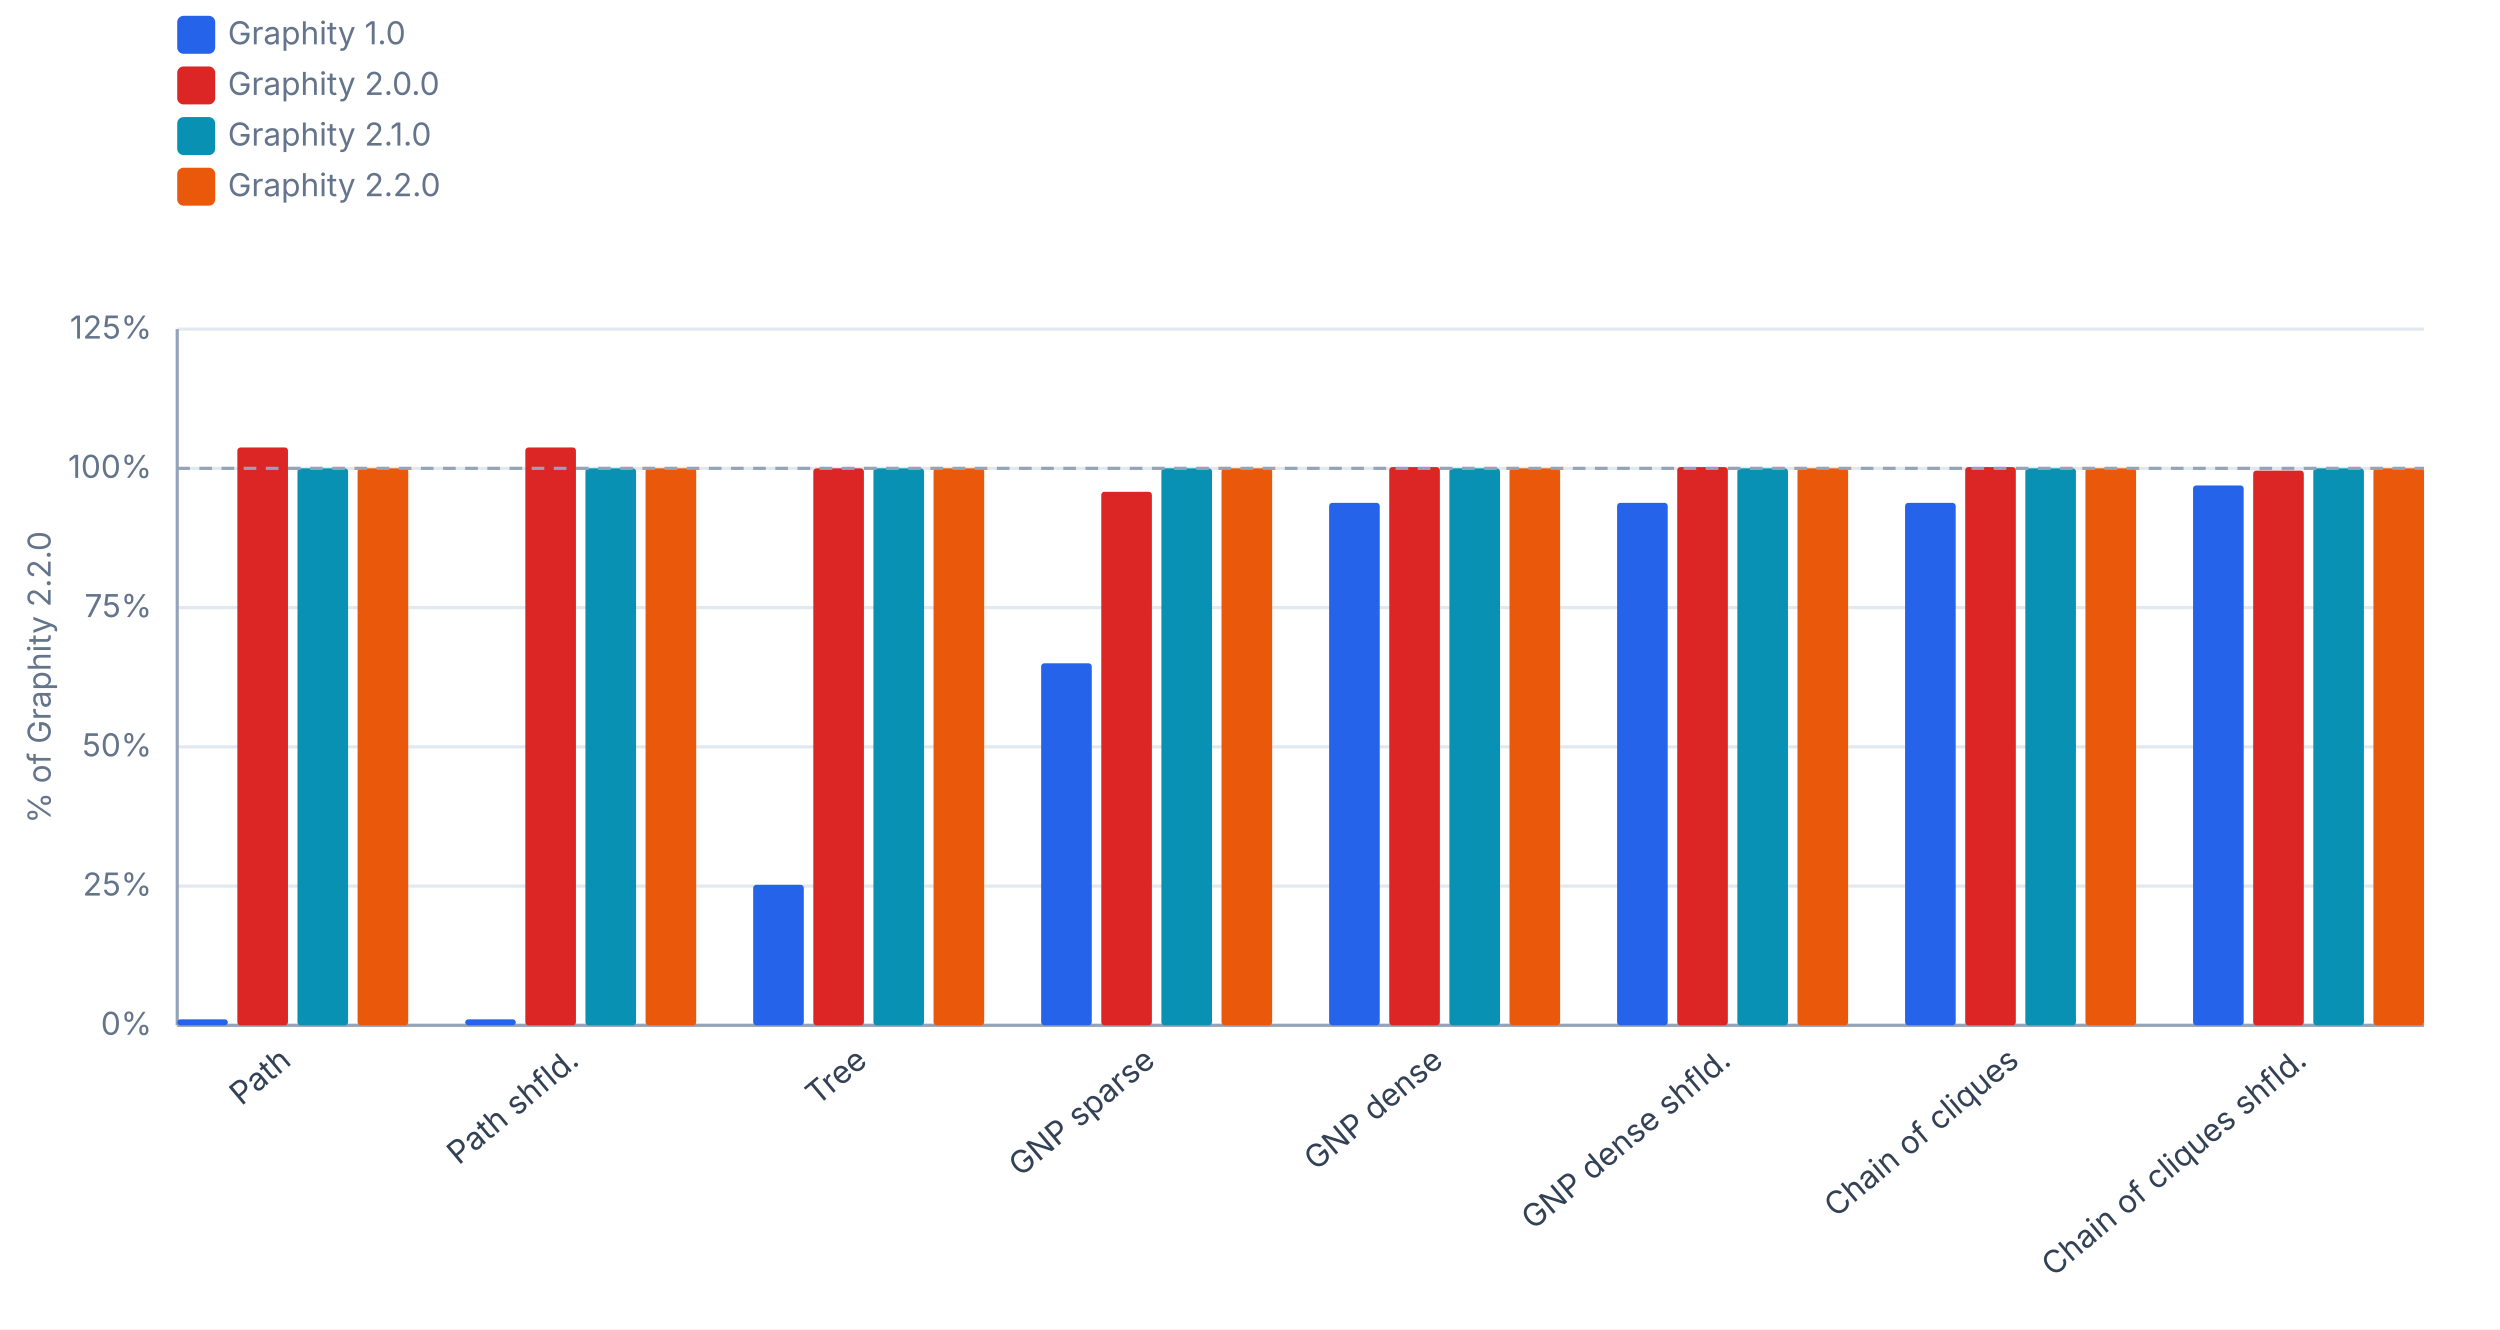
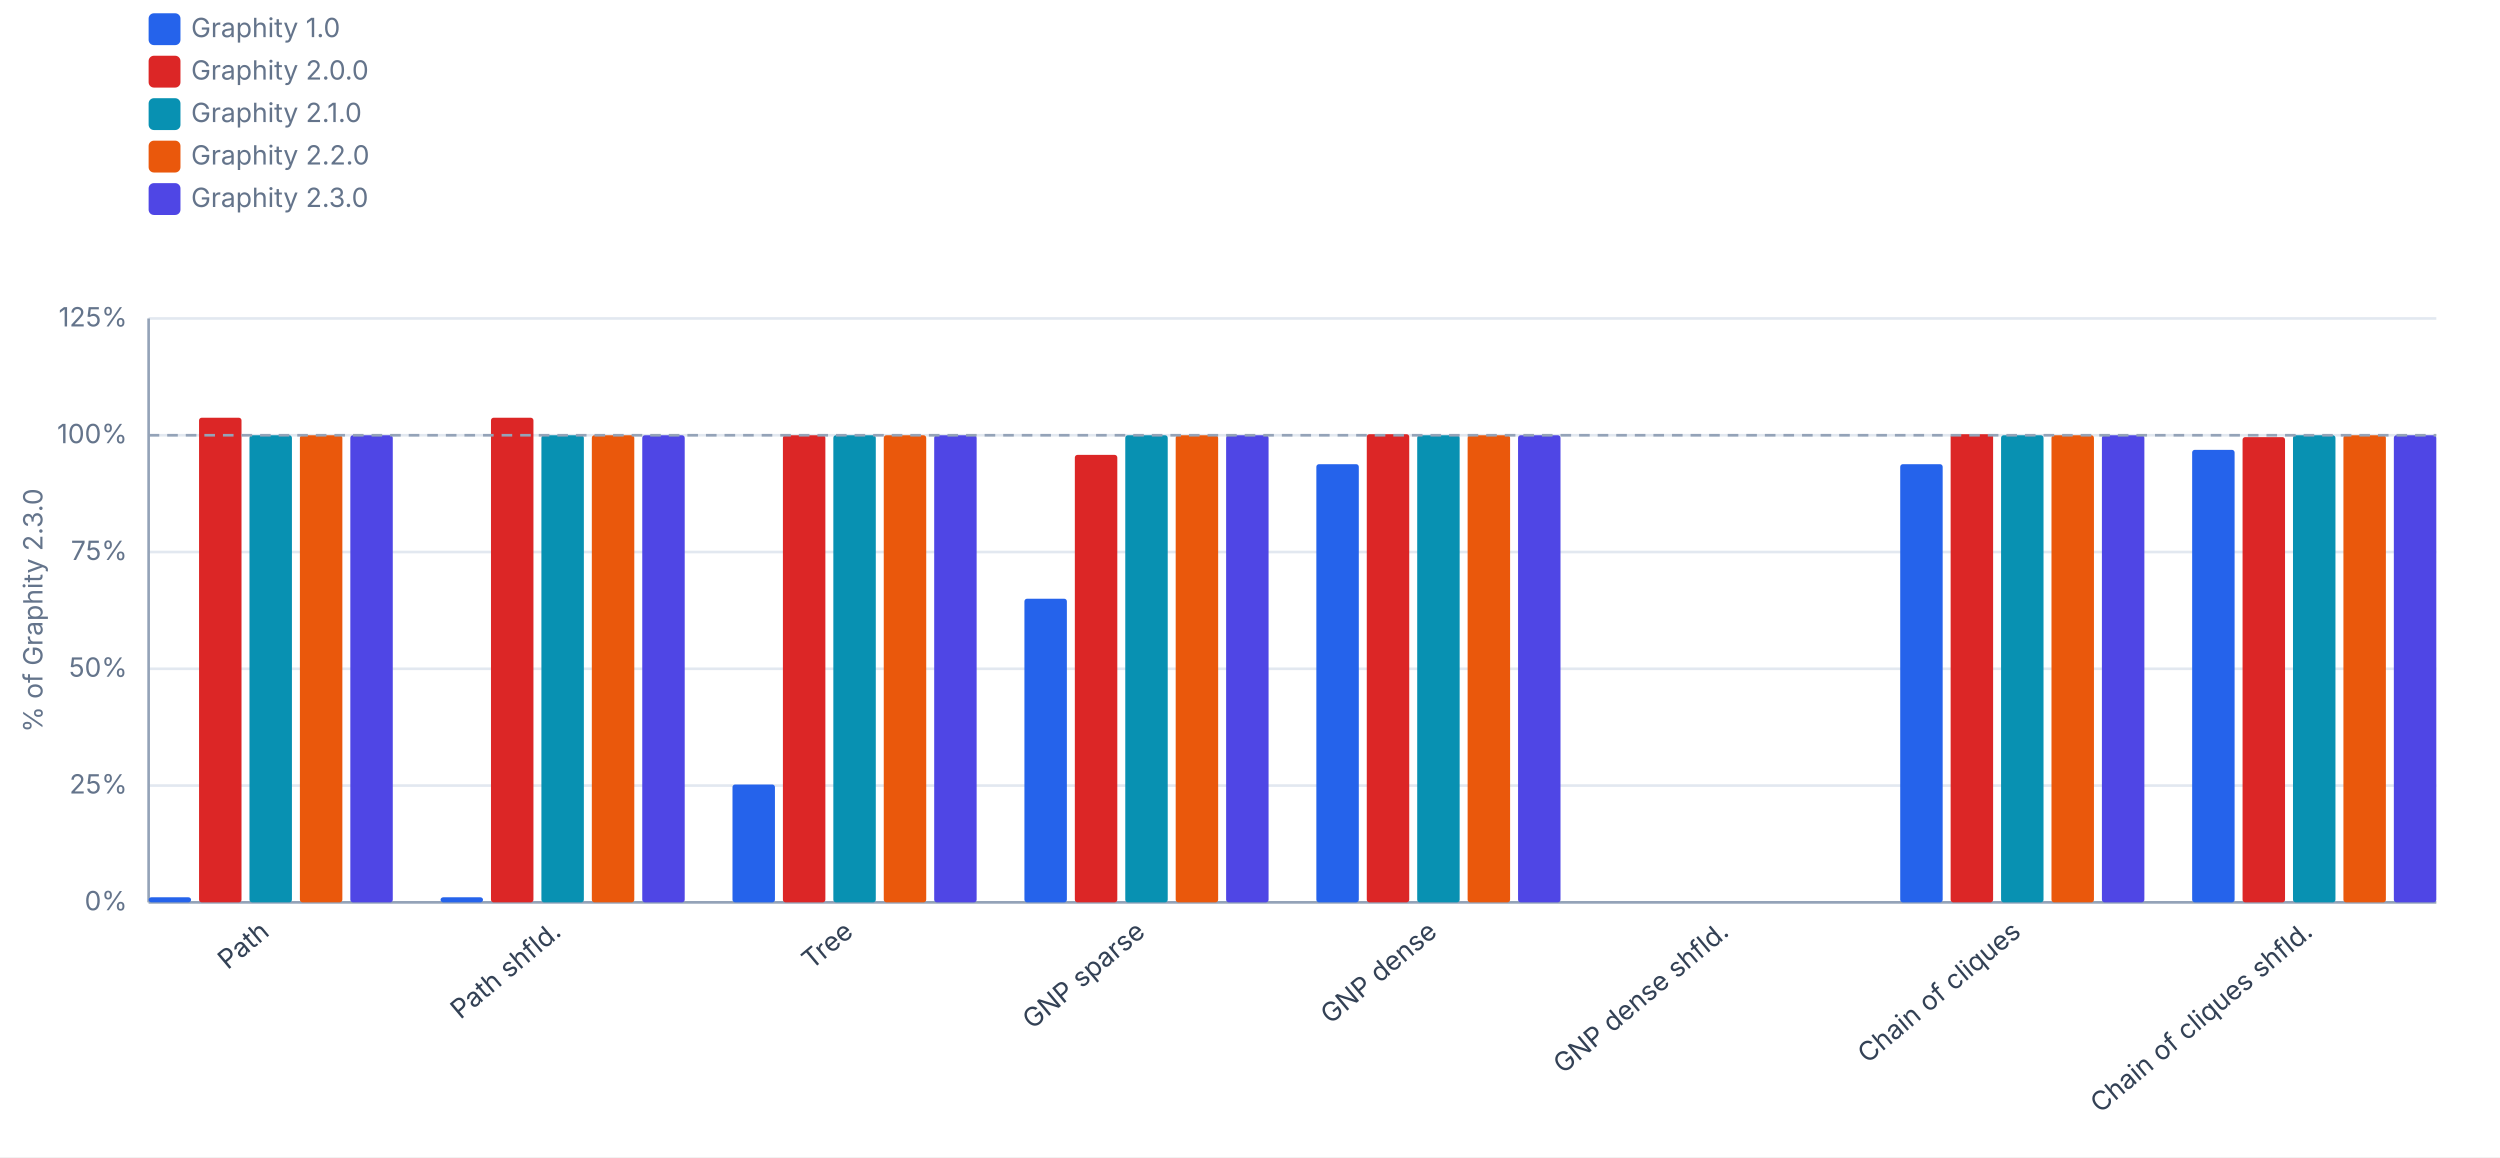
- <svg xmlns="http://www.w3.org/2000/svg" width="790" height="420" viewBox="0 0 790 420" role="img">
+ <svg xmlns="http://www.w3.org/2000/svg" width="942" height="436" viewBox="0 0 942 436" role="img">
  <style>text{font-family:ui-sans-serif,system-ui,-apple-system,Segoe UI,sans-serif;font-size:11px;fill:#334155}.axis{stroke:#94a3b8;stroke-width:1;fill:none}.grid{stroke:#e2e8f0;stroke-width:1}.ylabel{fill:#64748b;font-size:10px}.tick{fill:#64748b;font-size:10px}.xlabel{font-size:10px}</style>
-   <rect x="0" y="0" width="790" height="420" fill="#ffffff" />
+   <rect x="0" y="0" width="942" height="436" fill="#ffffff" />
  <rect x="56" y="5" width="12" height="12" rx="2" fill="#2563eb" />
  <text x="72" y="14" class="tick">Graphity 1.0</text>
  <rect x="56" y="21" width="12" height="12" rx="2" fill="#dc2626" />
  <text x="72" y="30" class="tick">Graphity 2.0.0</text>
  <rect x="56" y="37" width="12" height="12" rx="2" fill="#0891b2" />
  <text x="72" y="46" class="tick">Graphity 2.1.0</text>
  <rect x="56" y="53" width="12" height="12" rx="2" fill="#ea580c" />
  <text x="72" y="62" class="tick">Graphity 2.2.0</text>
-   <line class="grid" x1="56" y1="324.0" x2="766" y2="324.0" />
-   <text class="tick" x="48" y="327.0" text-anchor="end">0%</text>
-   <line class="grid" x1="56" y1="280.0" x2="766" y2="280.0" />
-   <text class="tick" x="48" y="283.0" text-anchor="end">25%</text>
-   <line class="grid" x1="56" y1="236.0" x2="766" y2="236.0" />
-   <text class="tick" x="48" y="239.0" text-anchor="end">50%</text>
-   <line class="grid" x1="56" y1="192.0" x2="766" y2="192.0" />
-   <text class="tick" x="48" y="195.0" text-anchor="end">75%</text>
-   <line class="grid" x1="56" y1="148.0" x2="766" y2="148.0" />
-   <text class="tick" x="48" y="151.0" text-anchor="end">100%</text>
-   <line class="grid" x1="56" y1="104.0" x2="766" y2="104.0" />
-   <text class="tick" x="48" y="107.0" text-anchor="end">125%</text>
-   <line class="axis" x1="56" y1="104" x2="56" y2="324" />
-   <line class="axis" x1="56" y1="324" x2="766" y2="324" />
-   <text class="ylabel" x="16" y="214.0" text-anchor="middle" transform="rotate(-90 16 214.0)">% of Graphity 2.2.0</text>
-   <text class="xlabel" x="92.5" y="336.0" text-anchor="end" transform="rotate(-40 92.5 336.0)">Path</text>
-   <rect x="56.0" y="322.1" width="16" height="1.9" fill="#2563eb" rx="1" />
-   <rect x="75.0" y="141.4" width="16" height="182.6" fill="#dc2626" rx="1" />
-   <rect x="94.0" y="148.0" width="16" height="176.0" fill="#0891b2" rx="1" />
-   <rect x="113.0" y="148.0" width="16" height="176.0" fill="#ea580c" rx="1" />
-   <text class="xlabel" x="183.5" y="336.0" text-anchor="end" transform="rotate(-40 183.5 336.0)">Path shfld.</text>
-   <rect x="147.0" y="322.1" width="16" height="1.9" fill="#2563eb" rx="1" />
-   <rect x="166.0" y="141.4" width="16" height="182.6" fill="#dc2626" rx="1" />
-   <rect x="185.0" y="148.0" width="16" height="176.0" fill="#0891b2" rx="1" />
-   <rect x="204.0" y="148.0" width="16" height="176.0" fill="#ea580c" rx="1" />
-   <text class="xlabel" x="274.5" y="336.0" text-anchor="end" transform="rotate(-40 274.5 336.0)">Tree</text>
-   <rect x="238.0" y="279.6" width="16" height="44.4" fill="#2563eb" rx="1" />
-   <rect x="257.0" y="148.0" width="16" height="176.0" fill="#dc2626" rx="1" />
-   <rect x="276.0" y="148.0" width="16" height="176.0" fill="#0891b2" rx="1" />
-   <rect x="295.0" y="148.0" width="16" height="176.0" fill="#ea580c" rx="1" />
-   <text class="xlabel" x="365.5" y="336.0" text-anchor="end" transform="rotate(-40 365.5 336.0)">GNP sparse</text>
-   <rect x="329.0" y="209.6" width="16" height="114.4" fill="#2563eb" rx="1" />
-   <rect x="348.0" y="155.4" width="16" height="168.6" fill="#dc2626" rx="1" />
-   <rect x="367.0" y="148.0" width="16" height="176.0" fill="#0891b2" rx="1" />
-   <rect x="386.0" y="148.0" width="16" height="176.0" fill="#ea580c" rx="1" />
-   <text class="xlabel" x="456.5" y="336.0" text-anchor="end" transform="rotate(-40 456.5 336.0)">GNP dense</text>
-   <rect x="420.0" y="158.9" width="16" height="165.1" fill="#2563eb" rx="1" />
-   <rect x="439.0" y="147.6" width="16" height="176.4" fill="#dc2626" rx="1" />
-   <rect x="458.0" y="148.0" width="16" height="176.0" fill="#0891b2" rx="1" />
-   <rect x="477.0" y="148.0" width="16" height="176.0" fill="#ea580c" rx="1" />
-   <text class="xlabel" x="547.5" y="336.0" text-anchor="end" transform="rotate(-40 547.5 336.0)">GNP dense shfld.</text>
-   <rect x="511.0" y="158.9" width="16" height="165.1" fill="#2563eb" rx="1" />
-   <rect x="530.0" y="147.6" width="16" height="176.4" fill="#dc2626" rx="1" />
-   <rect x="549.0" y="148.0" width="16" height="176.0" fill="#0891b2" rx="1" />
-   <rect x="568.0" y="148.0" width="16" height="176.0" fill="#ea580c" rx="1" />
-   <text class="xlabel" x="638.5" y="336.0" text-anchor="end" transform="rotate(-40 638.5 336.0)">Chain of cliques</text>
-   <rect x="602.0" y="158.9" width="16" height="165.1" fill="#2563eb" rx="1" />
-   <rect x="621.0" y="147.6" width="16" height="176.4" fill="#dc2626" rx="1" />
-   <rect x="640.0" y="148.0" width="16" height="176.0" fill="#0891b2" rx="1" />
-   <rect x="659.0" y="148.0" width="16" height="176.0" fill="#ea580c" rx="1" />
-   <text class="xlabel" x="729.5" y="336.0" text-anchor="end" transform="rotate(-40 729.5 336.0)">Chain of cliques shfld.</text>
-   <rect x="693.0" y="153.4" width="16" height="170.6" fill="#2563eb" rx="1" />
-   <rect x="712.0" y="148.7" width="16" height="175.3" fill="#dc2626" rx="1" />
-   <rect x="731.0" y="148.0" width="16" height="176.0" fill="#0891b2" rx="1" />
-   <rect x="750.0" y="148.0" width="16" height="176.0" fill="#ea580c" rx="1" />
-   <line x1="56" y1="148.0" x2="766" y2="148.0" stroke="#94a3b8" stroke-width="1" stroke-dasharray="4 3" />
+   <rect x="56" y="69" width="12" height="12" rx="2" fill="#4f46e5" />
+   <text x="72" y="78" class="tick">Graphity 2.3.0</text>
+   <line class="grid" x1="56" y1="340.0" x2="918" y2="340.0" />
+   <text class="tick" x="48" y="343.0" text-anchor="end">0%</text>
+   <line class="grid" x1="56" y1="296.0" x2="918" y2="296.0" />
+   <text class="tick" x="48" y="299.0" text-anchor="end">25%</text>
+   <line class="grid" x1="56" y1="252.0" x2="918" y2="252.0" />
+   <text class="tick" x="48" y="255.0" text-anchor="end">50%</text>
+   <line class="grid" x1="56" y1="208.0" x2="918" y2="208.0" />
+   <text class="tick" x="48" y="211.0" text-anchor="end">75%</text>
+   <line class="grid" x1="56" y1="164.0" x2="918" y2="164.0" />
+   <text class="tick" x="48" y="167.0" text-anchor="end">100%</text>
+   <line class="grid" x1="56" y1="120.0" x2="918" y2="120.0" />
+   <text class="tick" x="48" y="123.0" text-anchor="end">125%</text>
+   <line class="axis" x1="56" y1="120" x2="56" y2="340" />
+   <line class="axis" x1="56" y1="340" x2="918" y2="340" />
+   <text class="ylabel" x="16" y="230.0" text-anchor="middle" transform="rotate(-90 16 230.0)">% of Graphity 2.3.0</text>
+   <text class="xlabel" x="102.0" y="352.0" text-anchor="end" transform="rotate(-40 102.0 352.0)">Path</text>
+   <rect x="56.0" y="338.1" width="16" height="1.9" fill="#2563eb" rx="1" />
+   <rect x="75.0" y="157.4" width="16" height="182.6" fill="#dc2626" rx="1" />
+   <rect x="94.0" y="164.0" width="16" height="176.0" fill="#0891b2" rx="1" />
+   <rect x="113.0" y="164.0" width="16" height="176.0" fill="#ea580c" rx="1" />
+   <rect x="132.0" y="164.0" width="16" height="176.0" fill="#4f46e5" rx="1" />
+   <text class="xlabel" x="212.0" y="352.0" text-anchor="end" transform="rotate(-40 212.0 352.0)">Path shfld.</text>
+   <rect x="166.0" y="338.1" width="16" height="1.9" fill="#2563eb" rx="1" />
+   <rect x="185.0" y="157.4" width="16" height="182.6" fill="#dc2626" rx="1" />
+   <rect x="204.0" y="164.0" width="16" height="176.0" fill="#0891b2" rx="1" />
+   <rect x="223.0" y="164.0" width="16" height="176.0" fill="#ea580c" rx="1" />
+   <rect x="242.0" y="164.0" width="16" height="176.0" fill="#4f46e5" rx="1" />
+   <text class="xlabel" x="322.0" y="352.0" text-anchor="end" transform="rotate(-40 322.0 352.0)">Tree</text>
+   <rect x="276.0" y="295.6" width="16" height="44.4" fill="#2563eb" rx="1" />
+   <rect x="295.0" y="164.0" width="16" height="176.0" fill="#dc2626" rx="1" />
+   <rect x="314.0" y="164.0" width="16" height="176.0" fill="#0891b2" rx="1" />
+   <rect x="333.0" y="164.0" width="16" height="176.0" fill="#ea580c" rx="1" />
+   <rect x="352.0" y="164.0" width="16" height="176.0" fill="#4f46e5" rx="1" />
+   <text class="xlabel" x="432.0" y="352.0" text-anchor="end" transform="rotate(-40 432.0 352.0)">GNP sparse</text>
+   <rect x="386.0" y="225.6" width="16" height="114.4" fill="#2563eb" rx="1" />
+   <rect x="405.0" y="171.4" width="16" height="168.6" fill="#dc2626" rx="1" />
+   <rect x="424.0" y="164.0" width="16" height="176.0" fill="#0891b2" rx="1" />
+   <rect x="443.0" y="164.0" width="16" height="176.0" fill="#ea580c" rx="1" />
+   <rect x="462.0" y="164.0" width="16" height="176.0" fill="#4f46e5" rx="1" />
+   <text class="xlabel" x="542.0" y="352.0" text-anchor="end" transform="rotate(-40 542.0 352.0)">GNP dense</text>
+   <rect x="496.0" y="174.9" width="16" height="165.1" fill="#2563eb" rx="1" />
+   <rect x="515.0" y="163.6" width="16" height="176.4" fill="#dc2626" rx="1" />
+   <rect x="534.0" y="164.0" width="16" height="176.0" fill="#0891b2" rx="1" />
+   <rect x="553.0" y="164.0" width="16" height="176.0" fill="#ea580c" rx="1" />
+   <rect x="572.0" y="164.0" width="16" height="176.0" fill="#4f46e5" rx="1" />
+   <text class="xlabel" x="652.0" y="352.0" text-anchor="end" transform="rotate(-40 652.0 352.0)">GNP dense shfld.</text>
+   <text class="xlabel" x="762.0" y="352.0" text-anchor="end" transform="rotate(-40 762.0 352.0)">Chain of cliques</text>
+   <rect x="716.0" y="174.9" width="16" height="165.1" fill="#2563eb" rx="1" />
+   <rect x="735.0" y="163.6" width="16" height="176.4" fill="#dc2626" rx="1" />
+   <rect x="754.0" y="164.0" width="16" height="176.0" fill="#0891b2" rx="1" />
+   <rect x="773.0" y="164.0" width="16" height="176.0" fill="#ea580c" rx="1" />
+   <rect x="792.0" y="164.0" width="16" height="176.0" fill="#4f46e5" rx="1" />
+   <text class="xlabel" x="872.0" y="352.0" text-anchor="end" transform="rotate(-40 872.0 352.0)">Chain of cliques shfld.</text>
+   <rect x="826.0" y="169.5" width="16" height="170.5" fill="#2563eb" rx="1" />
+   <rect x="845.0" y="164.7" width="16" height="175.3" fill="#dc2626" rx="1" />
+   <rect x="864.0" y="164.0" width="16" height="176.0" fill="#0891b2" rx="1" />
+   <rect x="883.0" y="164.0" width="16" height="176.0" fill="#ea580c" rx="1" />
+   <rect x="902.0" y="164.0" width="16" height="176.0" fill="#4f46e5" rx="1" />
+   <line x1="56" y1="164.0" x2="918" y2="164.0" stroke="#94a3b8" stroke-width="1" stroke-dasharray="4 3" />
</svg>
